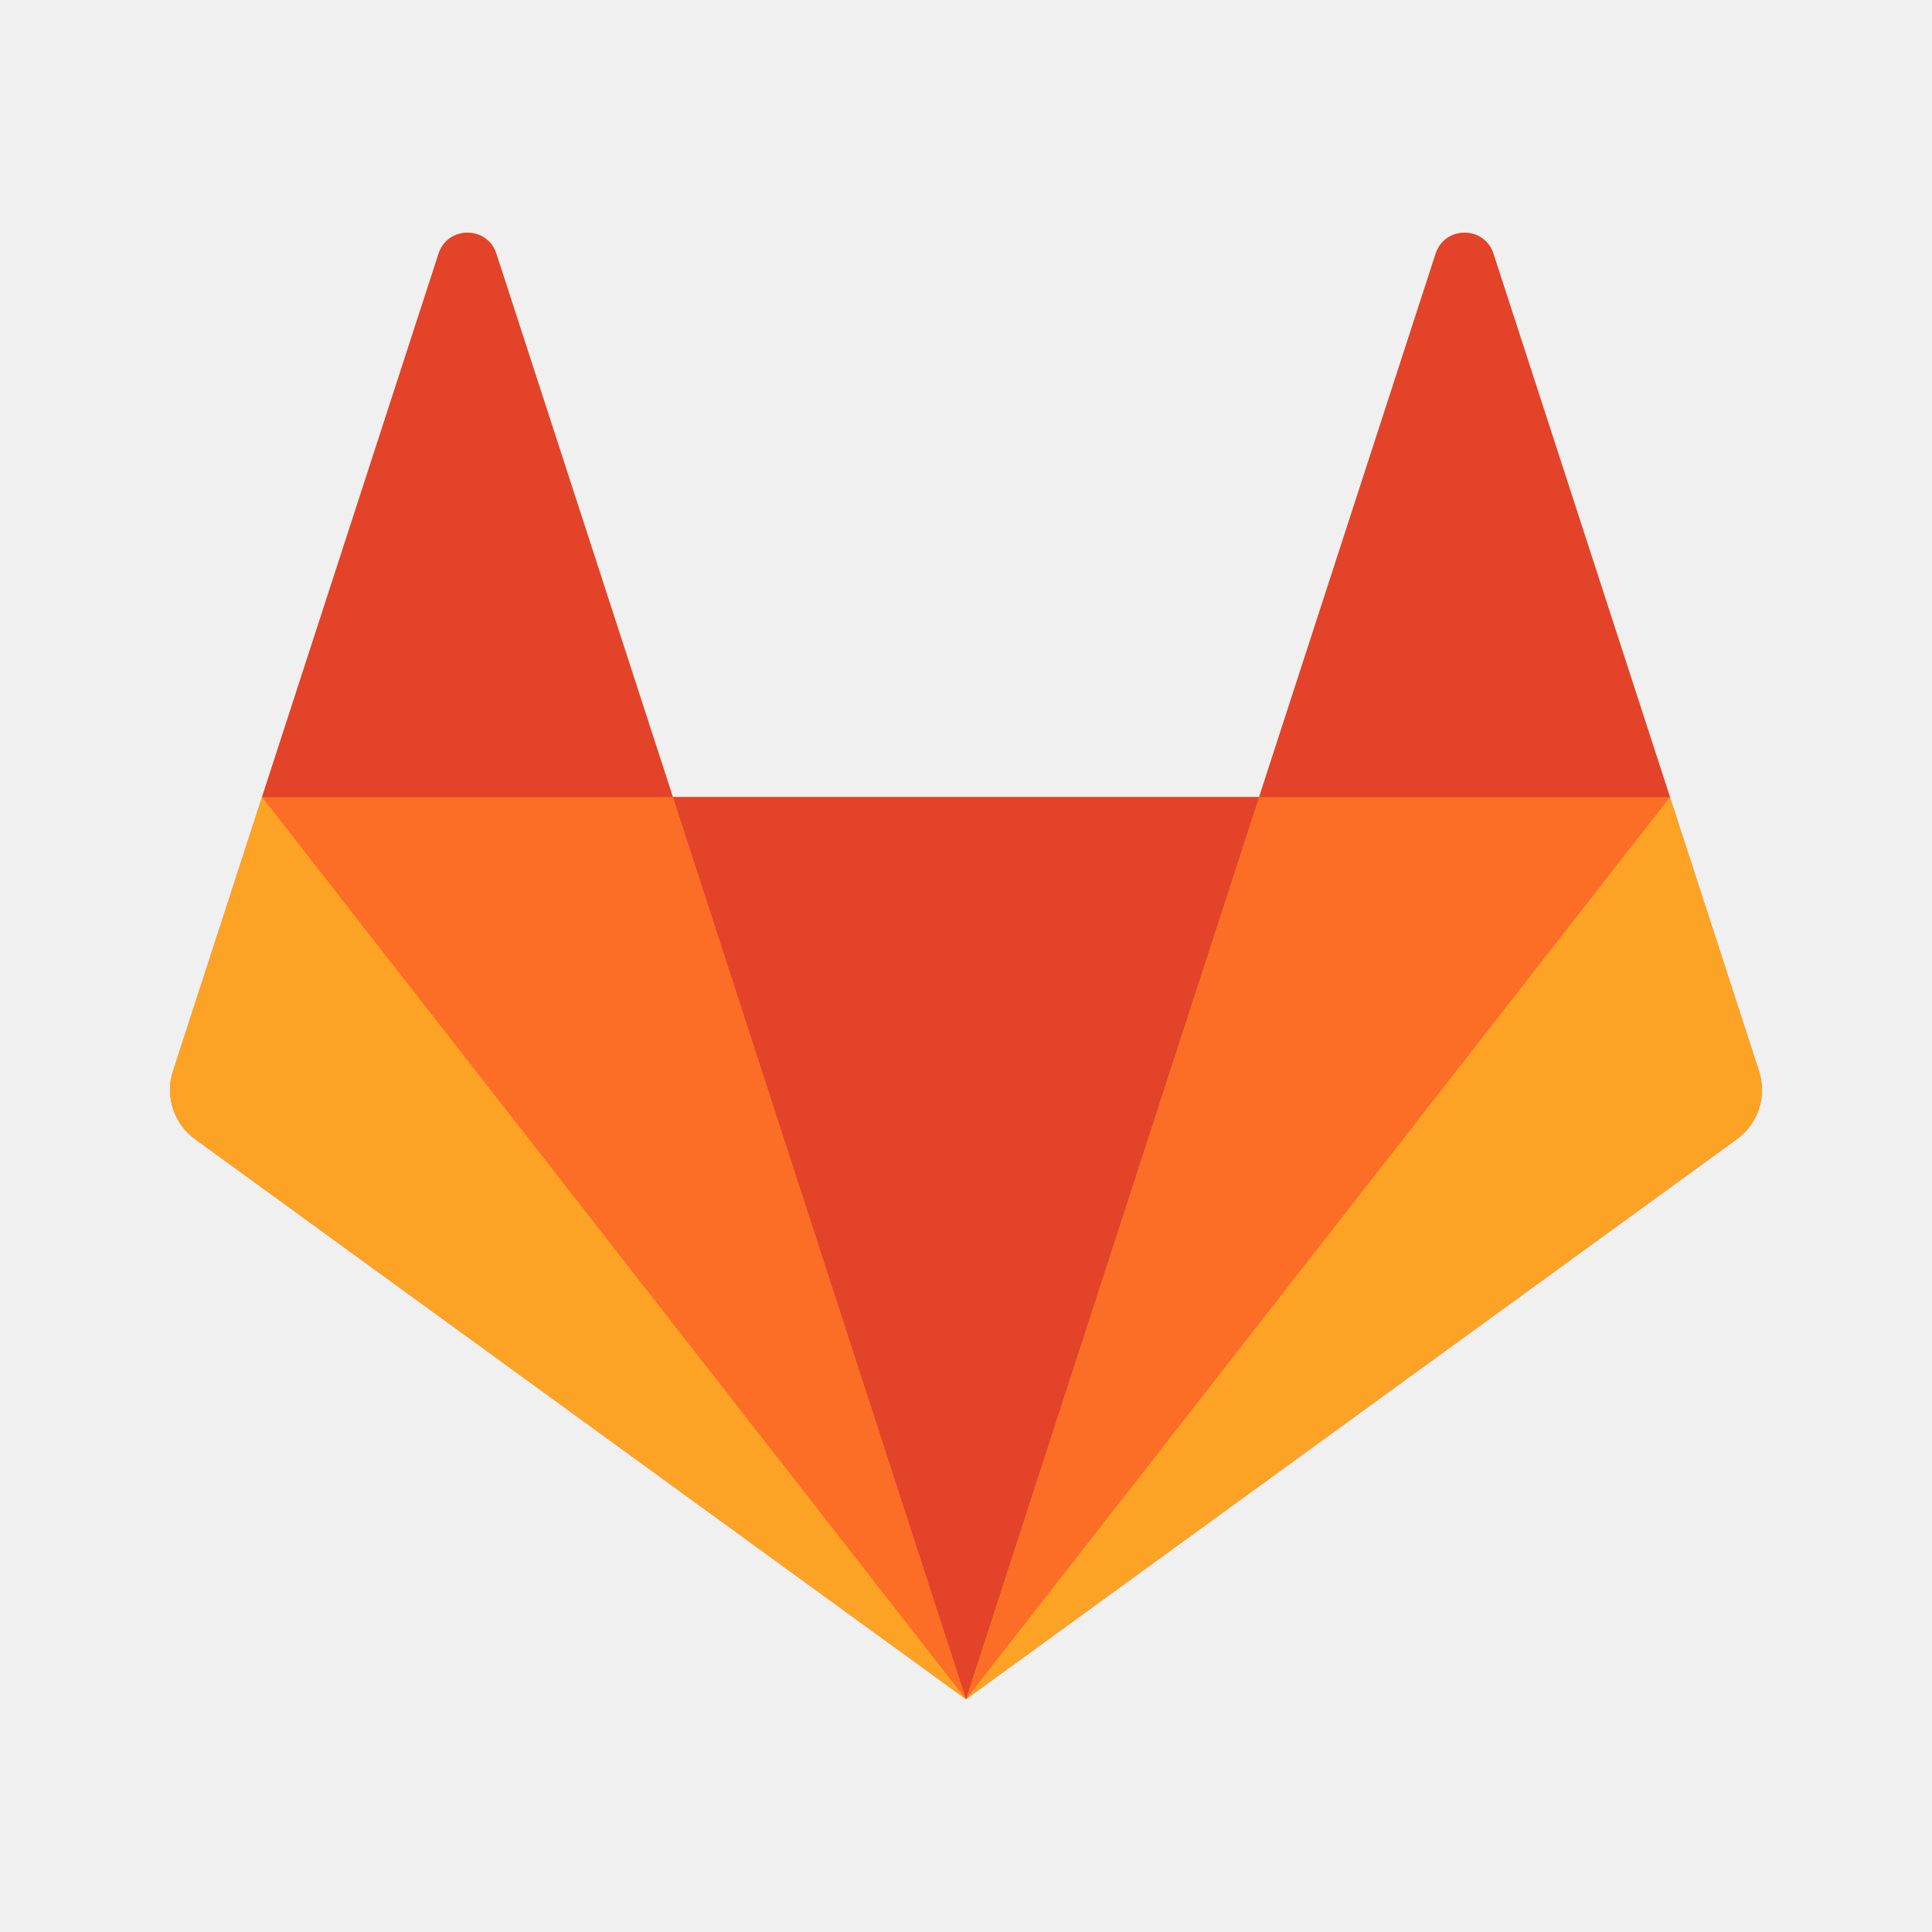
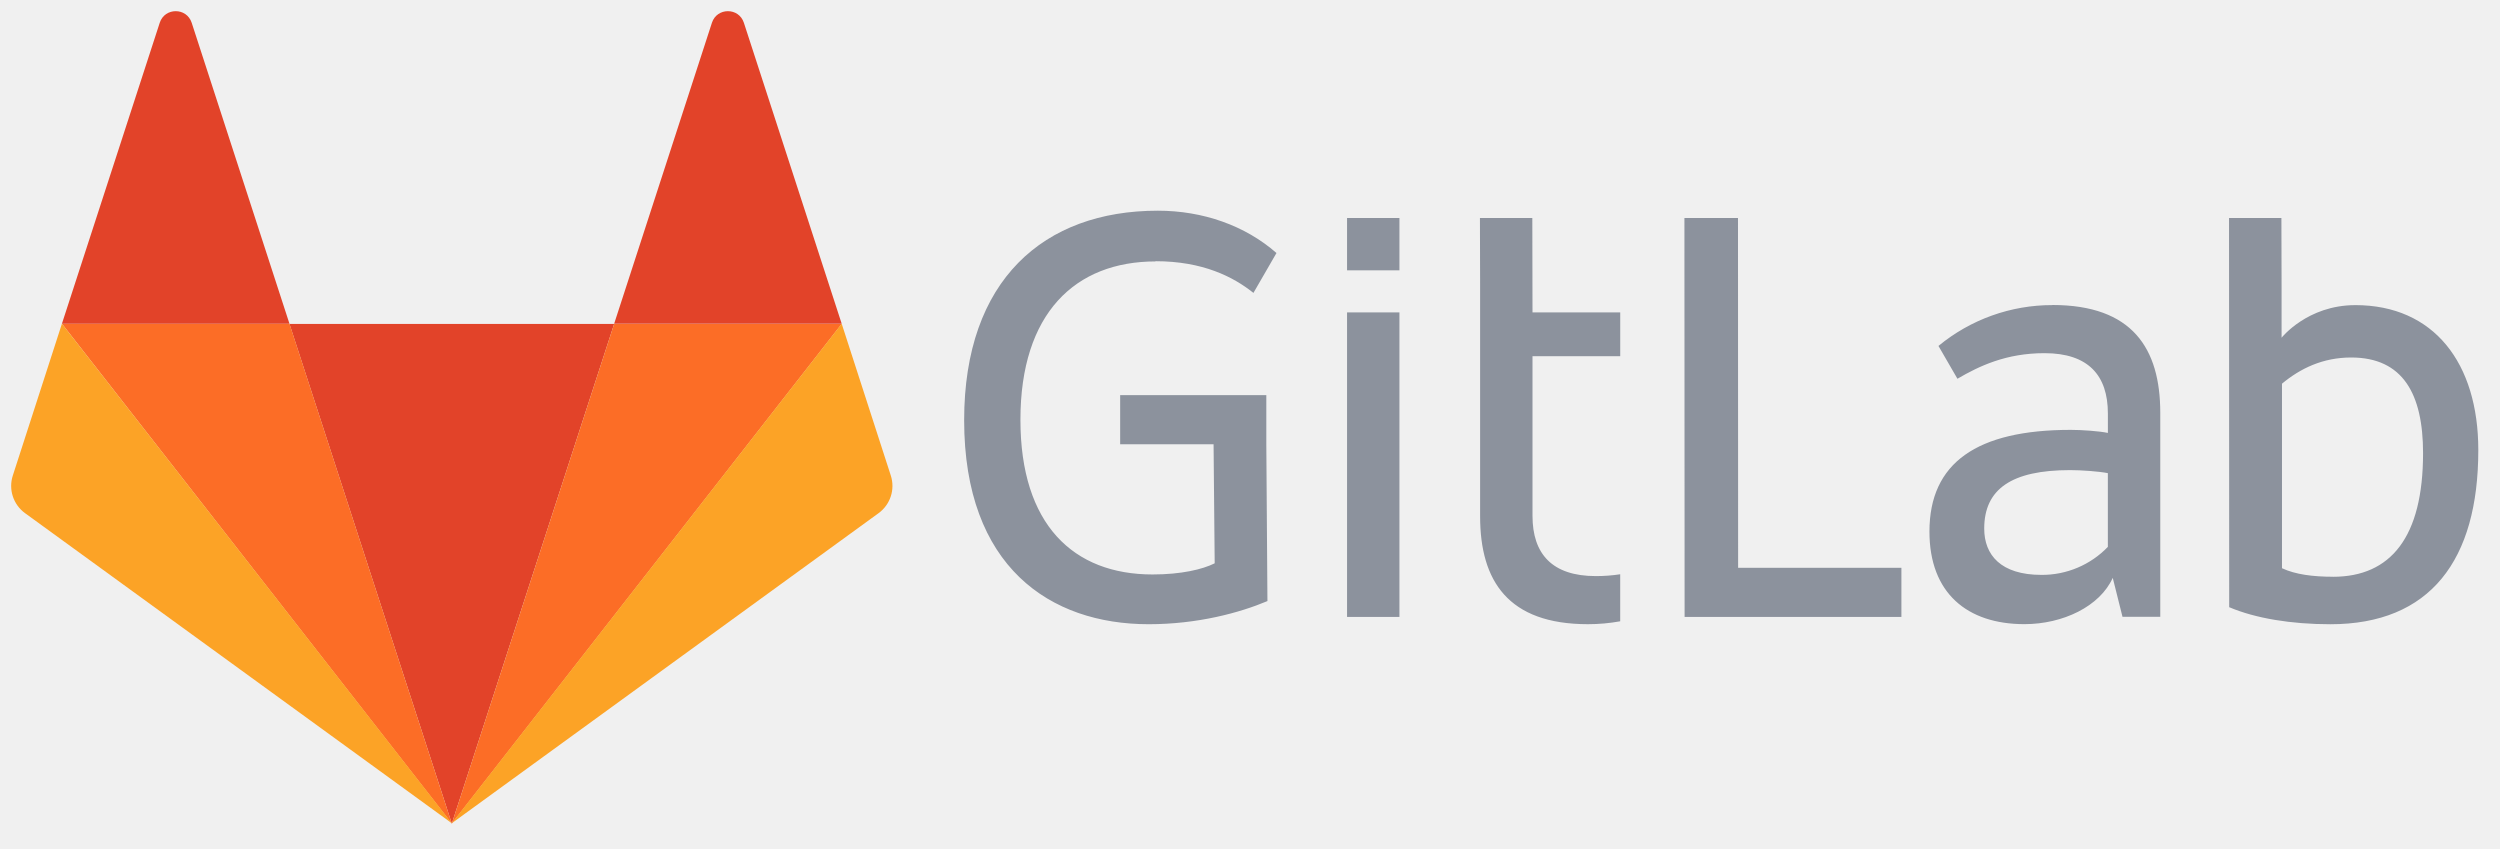
- <svg xmlns="http://www.w3.org/2000/svg" t="1641266263196" class="icon" viewBox="0 0 1024 1024" version="1.1" p-id="31560" width="128" height="128">
-   <defs>
-     <style type="text/css" />
-   </defs>
-   <path d="M932.317 567.767L885.105 422.461l-93.573-287.998c-4.813-14.817-25.776-14.817-30.591 0L667.361 422.459H356.628L263.051 134.461c-4.813-14.817-25.776-14.817-30.593 0l-93.573 287.998-47.21 145.31a32.166 32.166 0 0 0 11.684 35.963l408.627 296.89L920.617 603.734c11.272-8.192 15.991-22.712 11.684-35.965" fill="#FC6D26" p-id="31561" />
-   <path d="M512.002 900.628l155.365-478.171H356.635z" fill="#E24329" p-id="31562" />
-   <path d="M512.004 900.628L356.639 422.472H138.902z" fill="#FC6D26" p-id="31563" />
-   <path d="M138.891 422.466l-47.215 145.31a32.164 32.164 0 0 0 11.686 35.963L511.992 900.628z" fill="#FCA326" p-id="31564" />
-   <path d="M138.893 422.459h217.737L263.053 134.461c-4.813-14.819-25.778-14.819-30.591 0z" fill="#E24329" p-id="31565" />
-   <path d="M512.002 900.628l155.365-478.155H885.105z" fill="#FC6D26" p-id="31566" />
-   <path d="M885.115 422.466l47.215 145.31a32.164 32.164 0 0 1-11.686 35.963L512.014 900.628z" fill="#FCA326" p-id="31567" />
-   <path d="M885.096 422.459H667.361l93.577-287.998c4.815-14.819 25.778-14.819 30.591 0z" fill="#E24329" p-id="31568" />
+ <svg xmlns="http://www.w3.org/2000/svg" xmlns:xlink="http://www.w3.org/1999/xlink" viewBox="0 0 112 38" fill="#fff" fill-rule="evenodd" stroke="#000" stroke-linecap="round" stroke-linejoin="round">
+   <use xlink:href="#A" x=".5" y=".5" />
+   <symbol id="A" overflow="visible">
+     <g stroke="none">
+       <path d="M77.362 9.266h-2.4l.008 17.872h9.713v-2.2h-7.315zM93.932 24a4.09 4.09 0 0 1-2.974 1.255c-1.828 0-2.565-.9-2.565-2.074 0-1.773 1.228-2.62 3.847-2.62.5 0 1.282.055 1.692.136zm-2.484-10.832a8 8 0 0 0-5.105 1.83l.85 1.47c.982-.573 2.183-1.146 3.902-1.146 1.965 0 2.838 1 2.838 2.7v.873c-.382-.082-1.173-.137-1.664-.137-4.202 0-6.33 1.473-6.33 4.557 0 2.756 1.692 4.147 4.256 4.147 1.728 0 3.383-.8 3.956-2.074l.437 1.746h1.692v-9.14c0-2.892-1.255-4.83-4.83-4.83zm12.577 12.17c-.9 0-1.692-.1-2.292-.382v-8.267c.82-.682 1.828-1.173 3.1-1.173 2.32 0 3.22 1.637 3.22 4.284 0 3.765-1.446 5.54-4.038 5.54m1-12.17c-2.146 0-3.3 1.46-3.3 1.46v-2.308l-.008-3.056h-2.346l.007 17.436c1.173.5 2.783.764 4.53.764 4.475 0 6.63-2.865 6.63-7.803 0-3.902-1.992-6.494-5.512-6.494m-53.755-1.967c2.128 0 3.492.7 4.393 1.42l1.032-1.787c-1.406-1.233-3.298-1.896-5.316-1.896-5.102 0-8.676 3.1-8.676 9.386 0 6.576 3.856 9.14 8.267 9.14 2.2 0 4.093-.518 5.32-1.037l-.05-7.026v-2.2h-6.548v2.2h4.185l.05 5.334c-.546.273-1.5.5-2.783.5-3.547 0-5.92-2.23-5.92-6.93 0-4.775 2.456-7.094 6.057-7.094m16.876-1.946h-2.347l.008 3v10.368c0 2.892 1.255 4.83 4.83 4.83.485 0 .969-.043 1.446-.13v-2.107a7.18 7.18 0 0 1-1.091.082c-1.965 0-2.838-1-2.838-2.7v-7.15h3.93v-1.965h-3.93zm-8.3 17.872h2.347V13.495h-2.347zm0-15.526h2.347V9.265h-2.347z" fill="#8c929d" />
+       <path d="M19.741 36.396l7.273-22.385H12.468z" fill="#e24329" />
+       <path d="M19.741 36.395l-7.273-22.393H2.274z" fill="#fc6d26" />
+       <path d="M2.274 14.002l-2.2 6.803c-.202.62.02 1.3.547 1.684l19.13 13.9z" fill="#fca326" />
+       <path d="M2.274 14.003h10.194L8.088.521c-.225-.694-1.207-.694-1.432 0z" fill="#e24329" />
+       <path d="M19.741 36.396l7.273-22.385h10.194z" fill="#fc6d26" />
+       <path d="M37.208 14.002l2.2 6.803c.202.62-.02 1.3-.547 1.684l-19.13 13.9z" fill="#fca326" />
+       <path d="M37.208 14.003H27.014L31.394.521c.225-.694 1.207-.694 1.432 0z" fill="#e24329" />
+     </g>
+   </symbol>
</svg>
